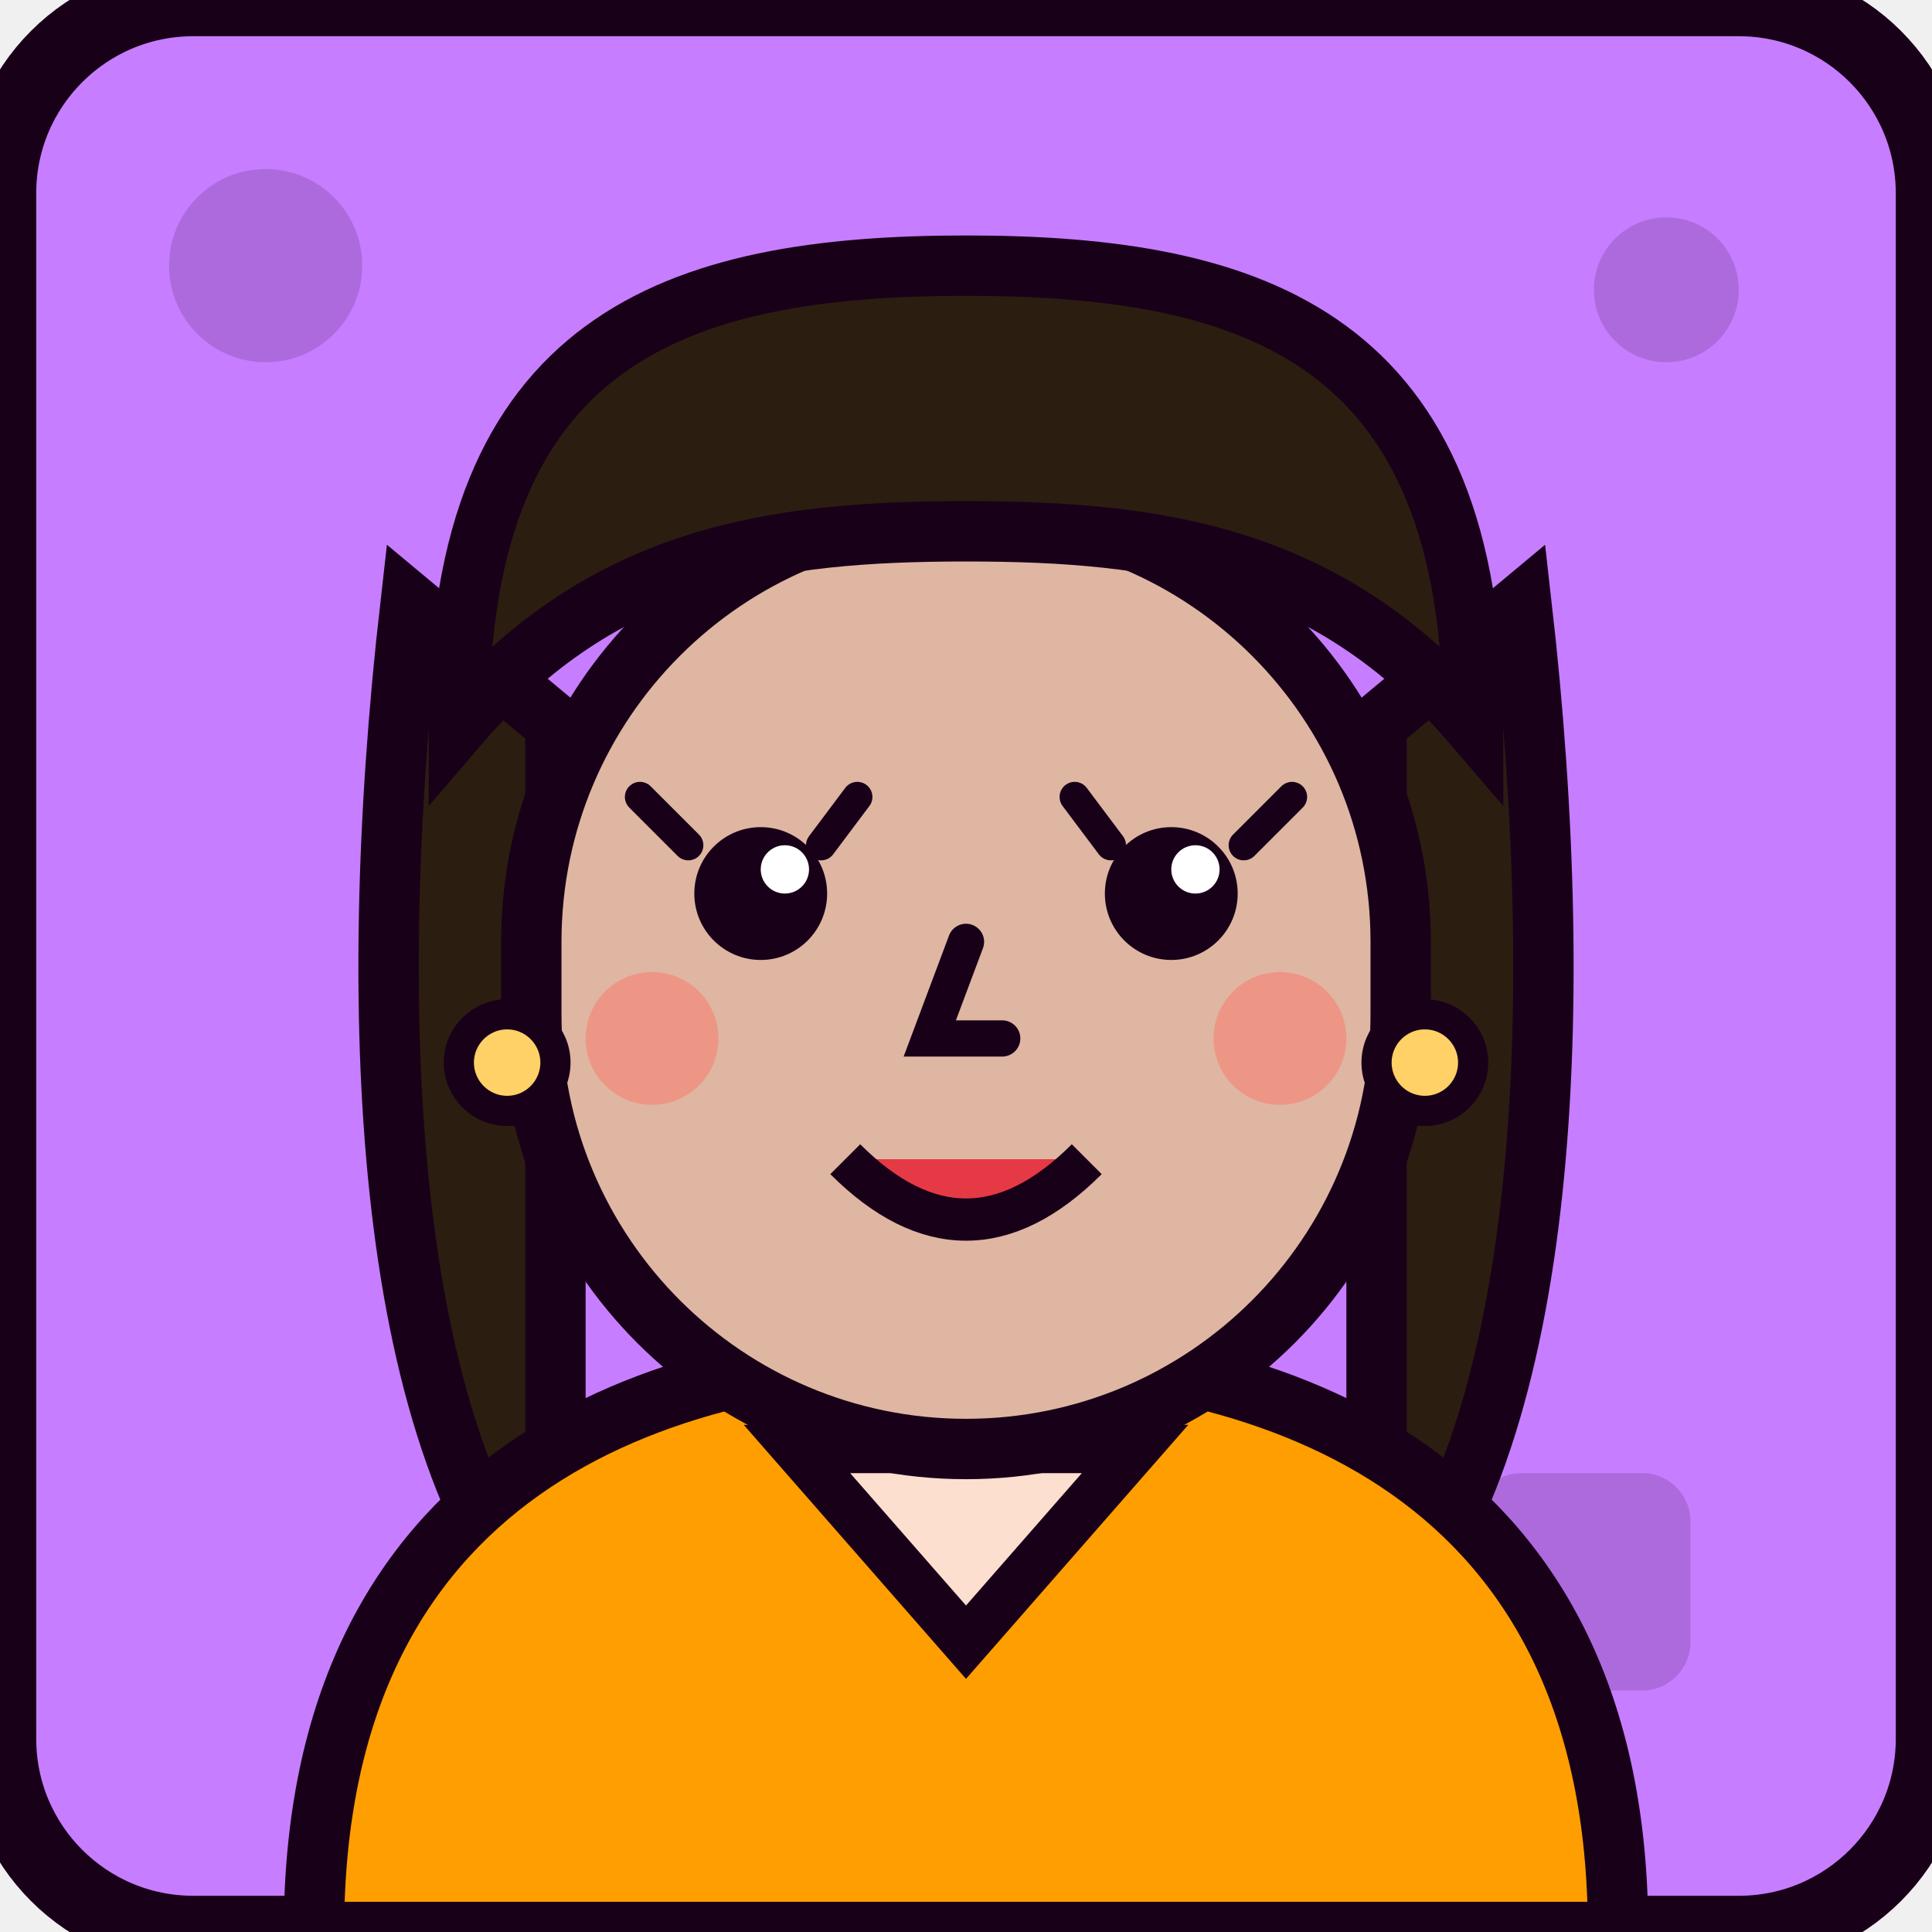
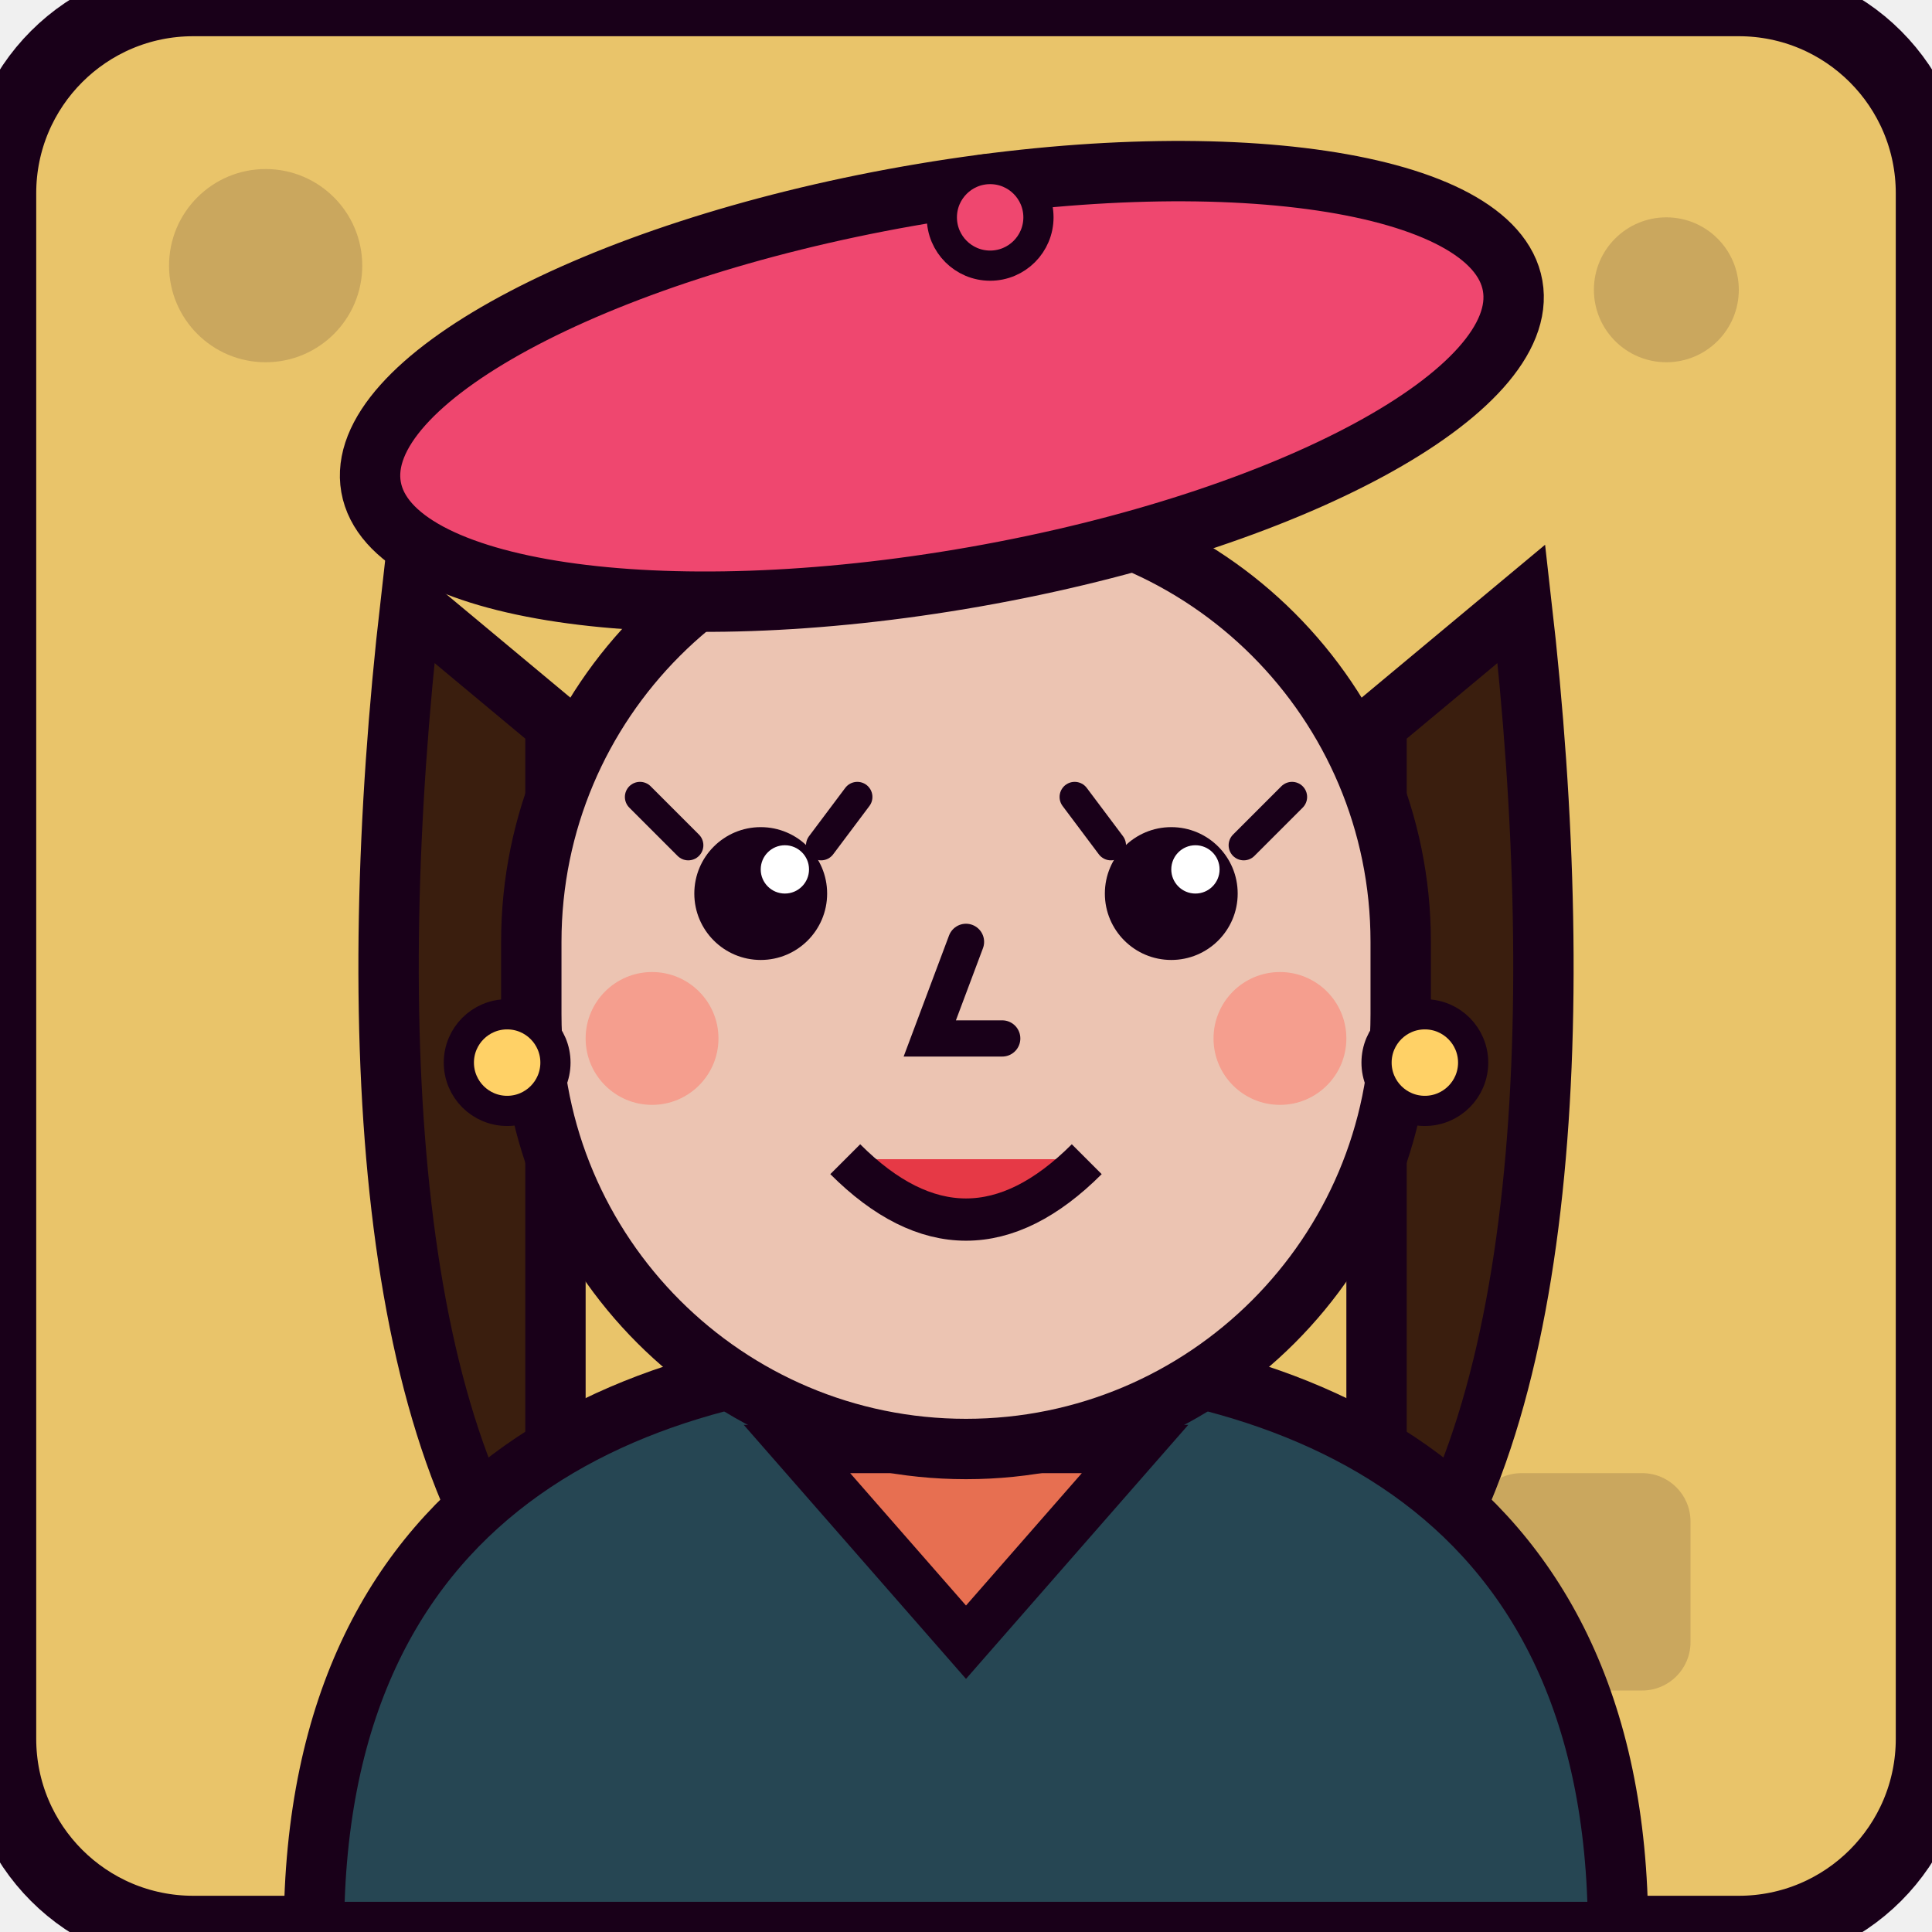
<svg xmlns="http://www.w3.org/2000/svg" viewBox="0 0 160 160" width="100%" height="100%">
-   <rect x="0" y="0" width="160" height="160" rx="16" fill="#C77DFF" stroke="#190019" stroke-width="6" />
+   <rect x="0" y="0" width="160" height="160" rx="16" fill="#E9C46A" stroke="#190019" stroke-width="6" />
  <circle cx="22" cy="22" r="8" fill="#190019" opacity="0.15" />
  <circle cx="138" cy="24" r="6" fill="#190019" opacity="0.15" />
  <rect x="122" y="122" width="18" height="18" rx="4" fill="#190019" opacity="0.15" />
-   <path d="M 34 50 C 30 85, 32 120, 46 135 C 46 100, 46 70, 46 60 Z" fill="#2C1D11" stroke="#190019" stroke-width="5" />
-   <path d="M 126 50 C 130 85, 128 120, 114 135 C 114 100, 114 70, 114 60 Z" fill="#2C1D11" stroke="#190019" stroke-width="5" />
-   <path d="M 26 160 C 26 122, 54 112, 80 112 C 106 112, 134 122, 134 160 Z" fill="#FF9E00" stroke="#190019" stroke-width="5" />
-   <path d="M 66 120 L 80 136 L 94 120 Z" fill="#FDDFD0" stroke="#190019" stroke-width="4" />
-   <rect x="44" y="42" width="72" height="78" rx="36" fill="#DFB6A2" stroke="#190019" stroke-width="5" />
+   <path d="M 34 50 C 30 85, 32 120, 46 135 C 46 100, 46 70, 46 60 Z" fill="#3A1E0E" stroke="#190019" stroke-width="5" />
+   <path d="M 126 50 C 130 85, 128 120, 114 135 C 114 100, 114 70, 114 60 Z" fill="#3A1E0E" stroke="#190019" stroke-width="5" />
+   <path d="M 26 160 C 26 122, 54 112, 80 112 C 106 112, 134 122, 134 160 Z" fill="#264653" stroke="#190019" stroke-width="5" />
+   <path d="M 66 120 L 80 136 L 94 120 Z" fill="#E76F51" stroke="#190019" stroke-width="4" />
+   <rect x="44" y="42" width="72" height="78" rx="36" fill="#ECC4B2" stroke="#190019" stroke-width="5" />
  <circle cx="54" cy="86" r="5.5" fill="#FF6F61" opacity="0.45" />
  <circle cx="106" cy="86" r="5.5" fill="#FF6F61" opacity="0.45" />
  <path d="M 80 78 L 77 86 L 83 86" fill="none" stroke="#190019" stroke-width="3" stroke-linecap="round" />
  <path d="M 70 96 Q 80 106 90 96" fill="#E63946" stroke="#190019" stroke-width="3.5" />
  <circle cx="63" cy="74" r="5.5" fill="#190019" />
  <circle cx="97" cy="74" r="5.5" fill="#190019" />
  <circle cx="65" cy="72" r="2" fill="#FFFFFF" />
  <circle cx="99" cy="72" r="2" fill="#FFFFFF" />
  <path d="M 57 70 L 53 66 M 68 70 L 71 66 M 92 70 L 89 66 M 103 70 L 107 66" stroke="#190019" stroke-width="2.5" stroke-linecap="round" />
-   <path d="M 38 60 C 38 28, 56 22, 80 22 C 104 22, 122 28, 122 60 C 110 46, 96 44, 80 44 C 64 44, 50 46, 38 60 Z" fill="#2C1D11" stroke="#190019" stroke-width="5" />
+   <ellipse cx="78" cy="32" rx="48" ry="16" fill="#EF476F" stroke="#190019" stroke-width="5" transform="rotate(-10 78 32)" />
+   <circle cx="82" cy="18" r="4" fill="#EF476F" stroke="#190019" stroke-width="2.5" />
  <circle cx="42" cy="88" r="4" fill="#FFD166" stroke="#190019" stroke-width="2.5" />
  <circle cx="118" cy="88" r="4" fill="#FFD166" stroke="#190019" stroke-width="2.5" />
</svg>
